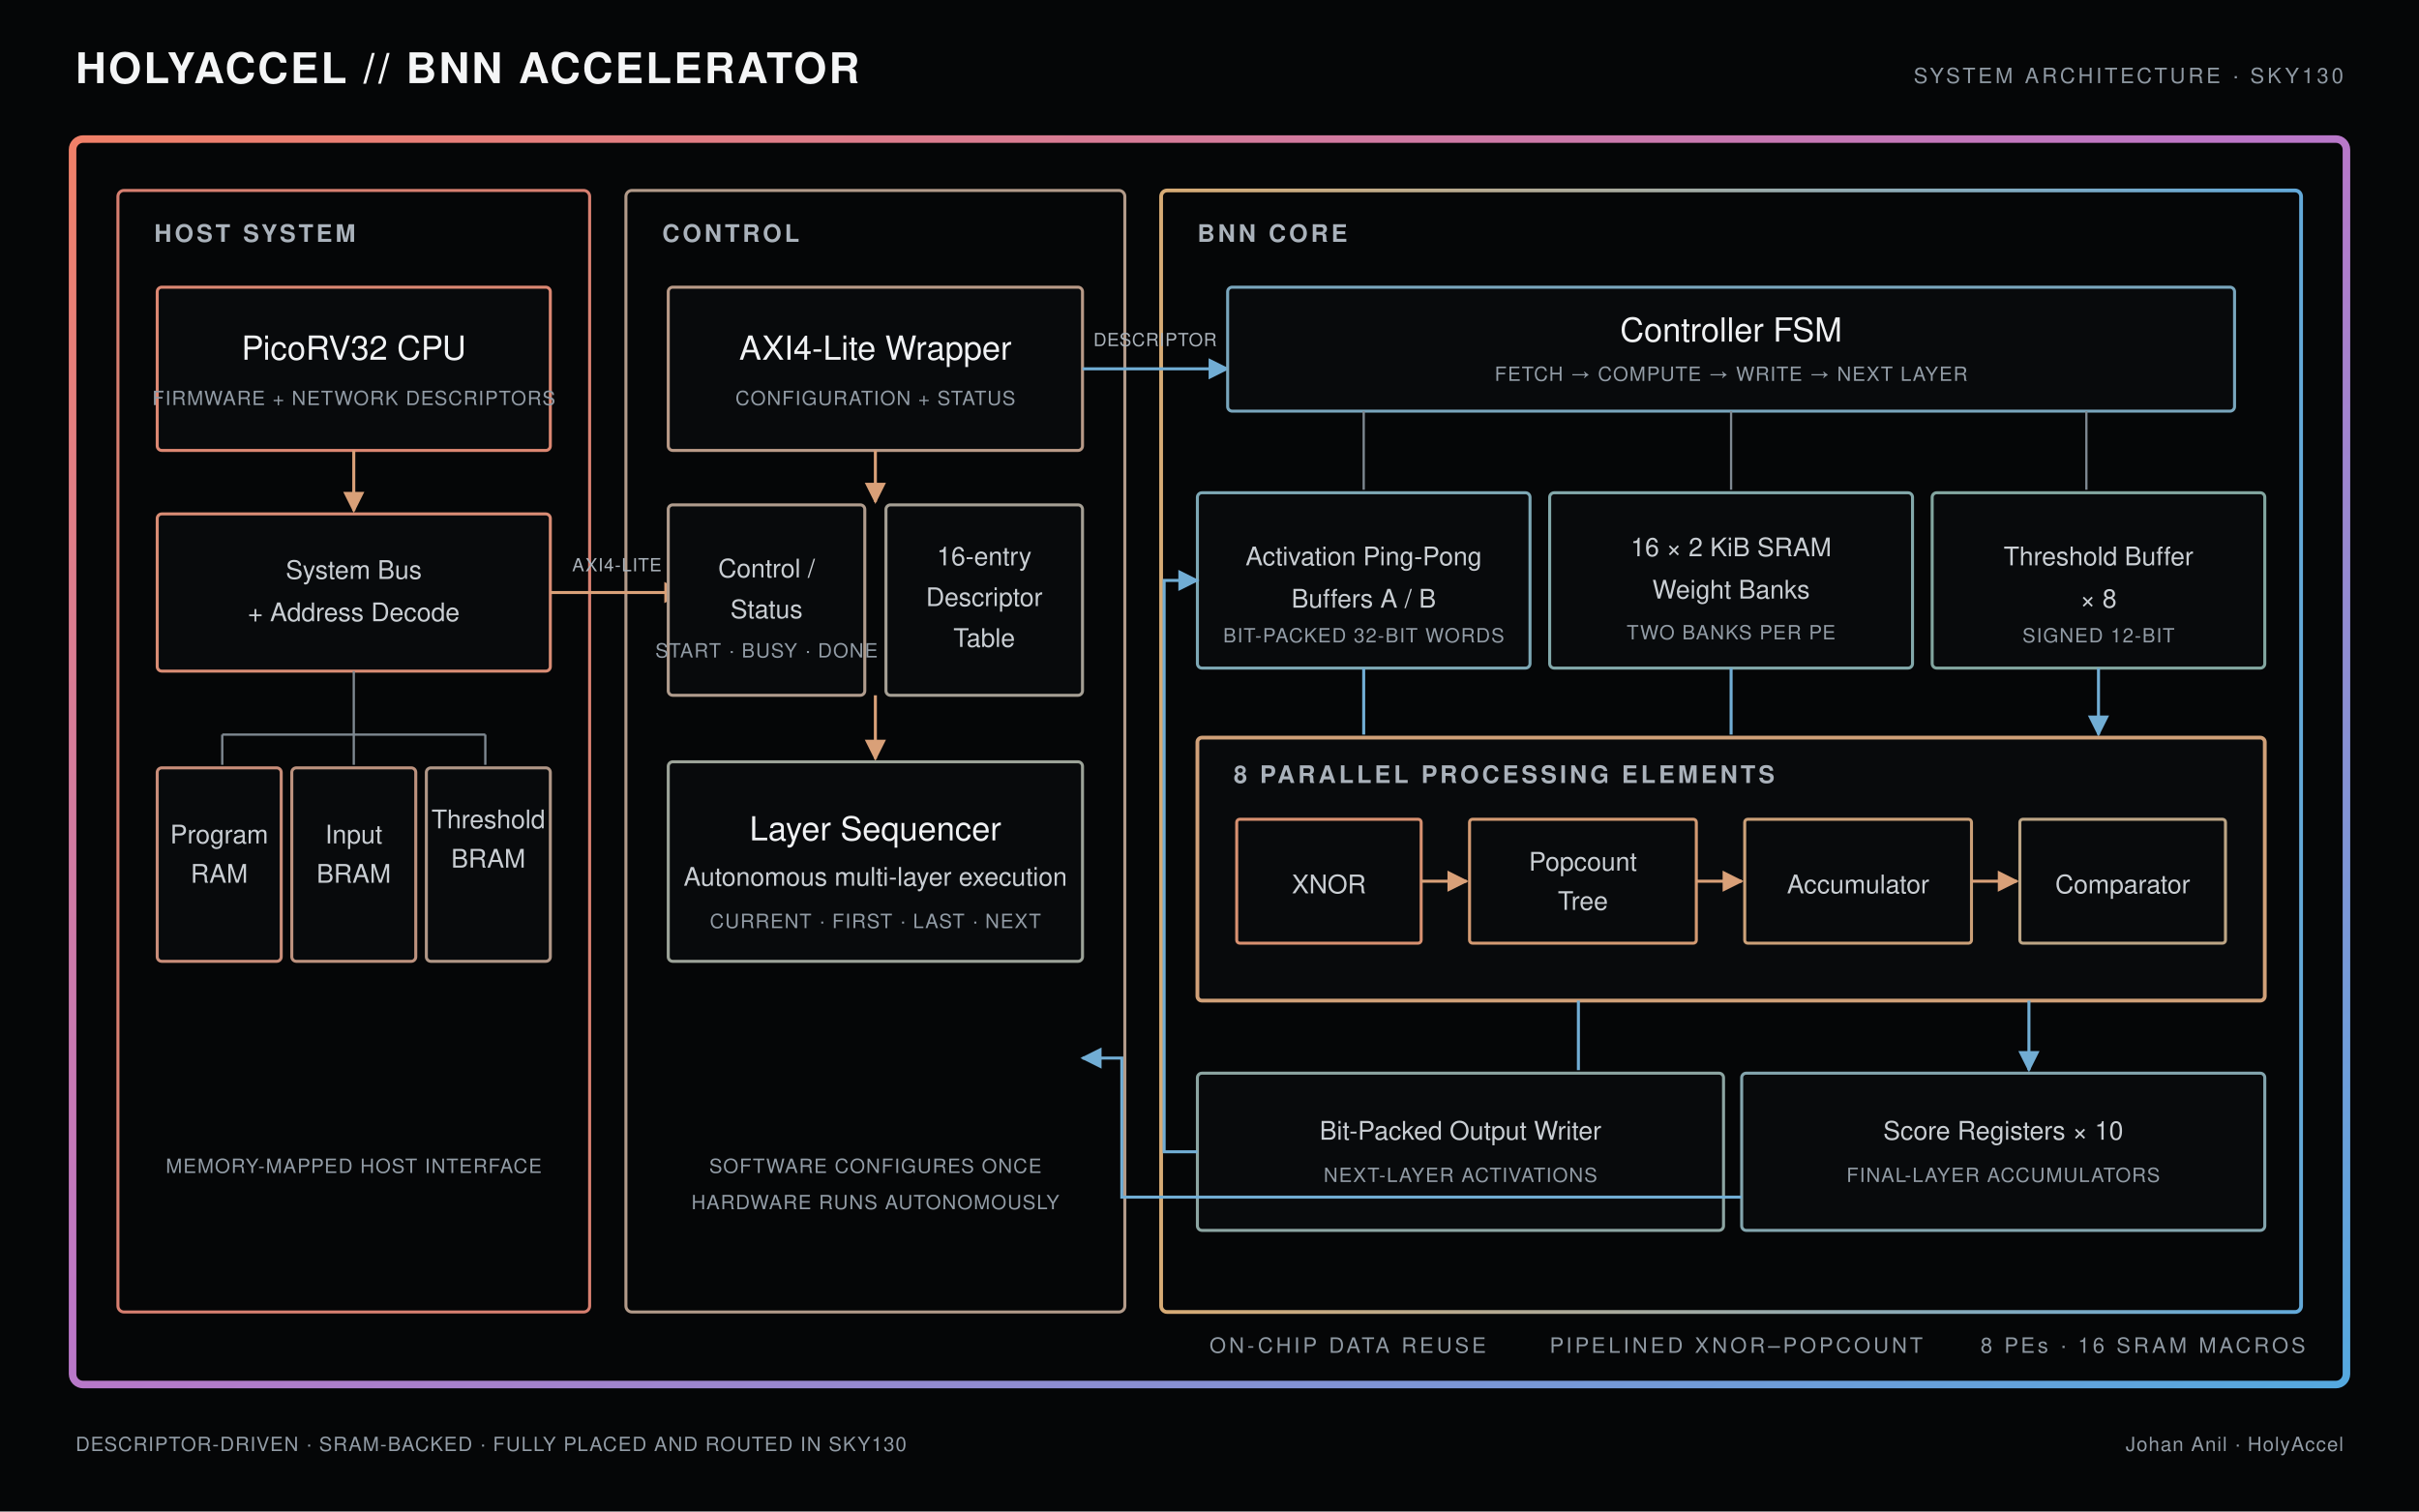
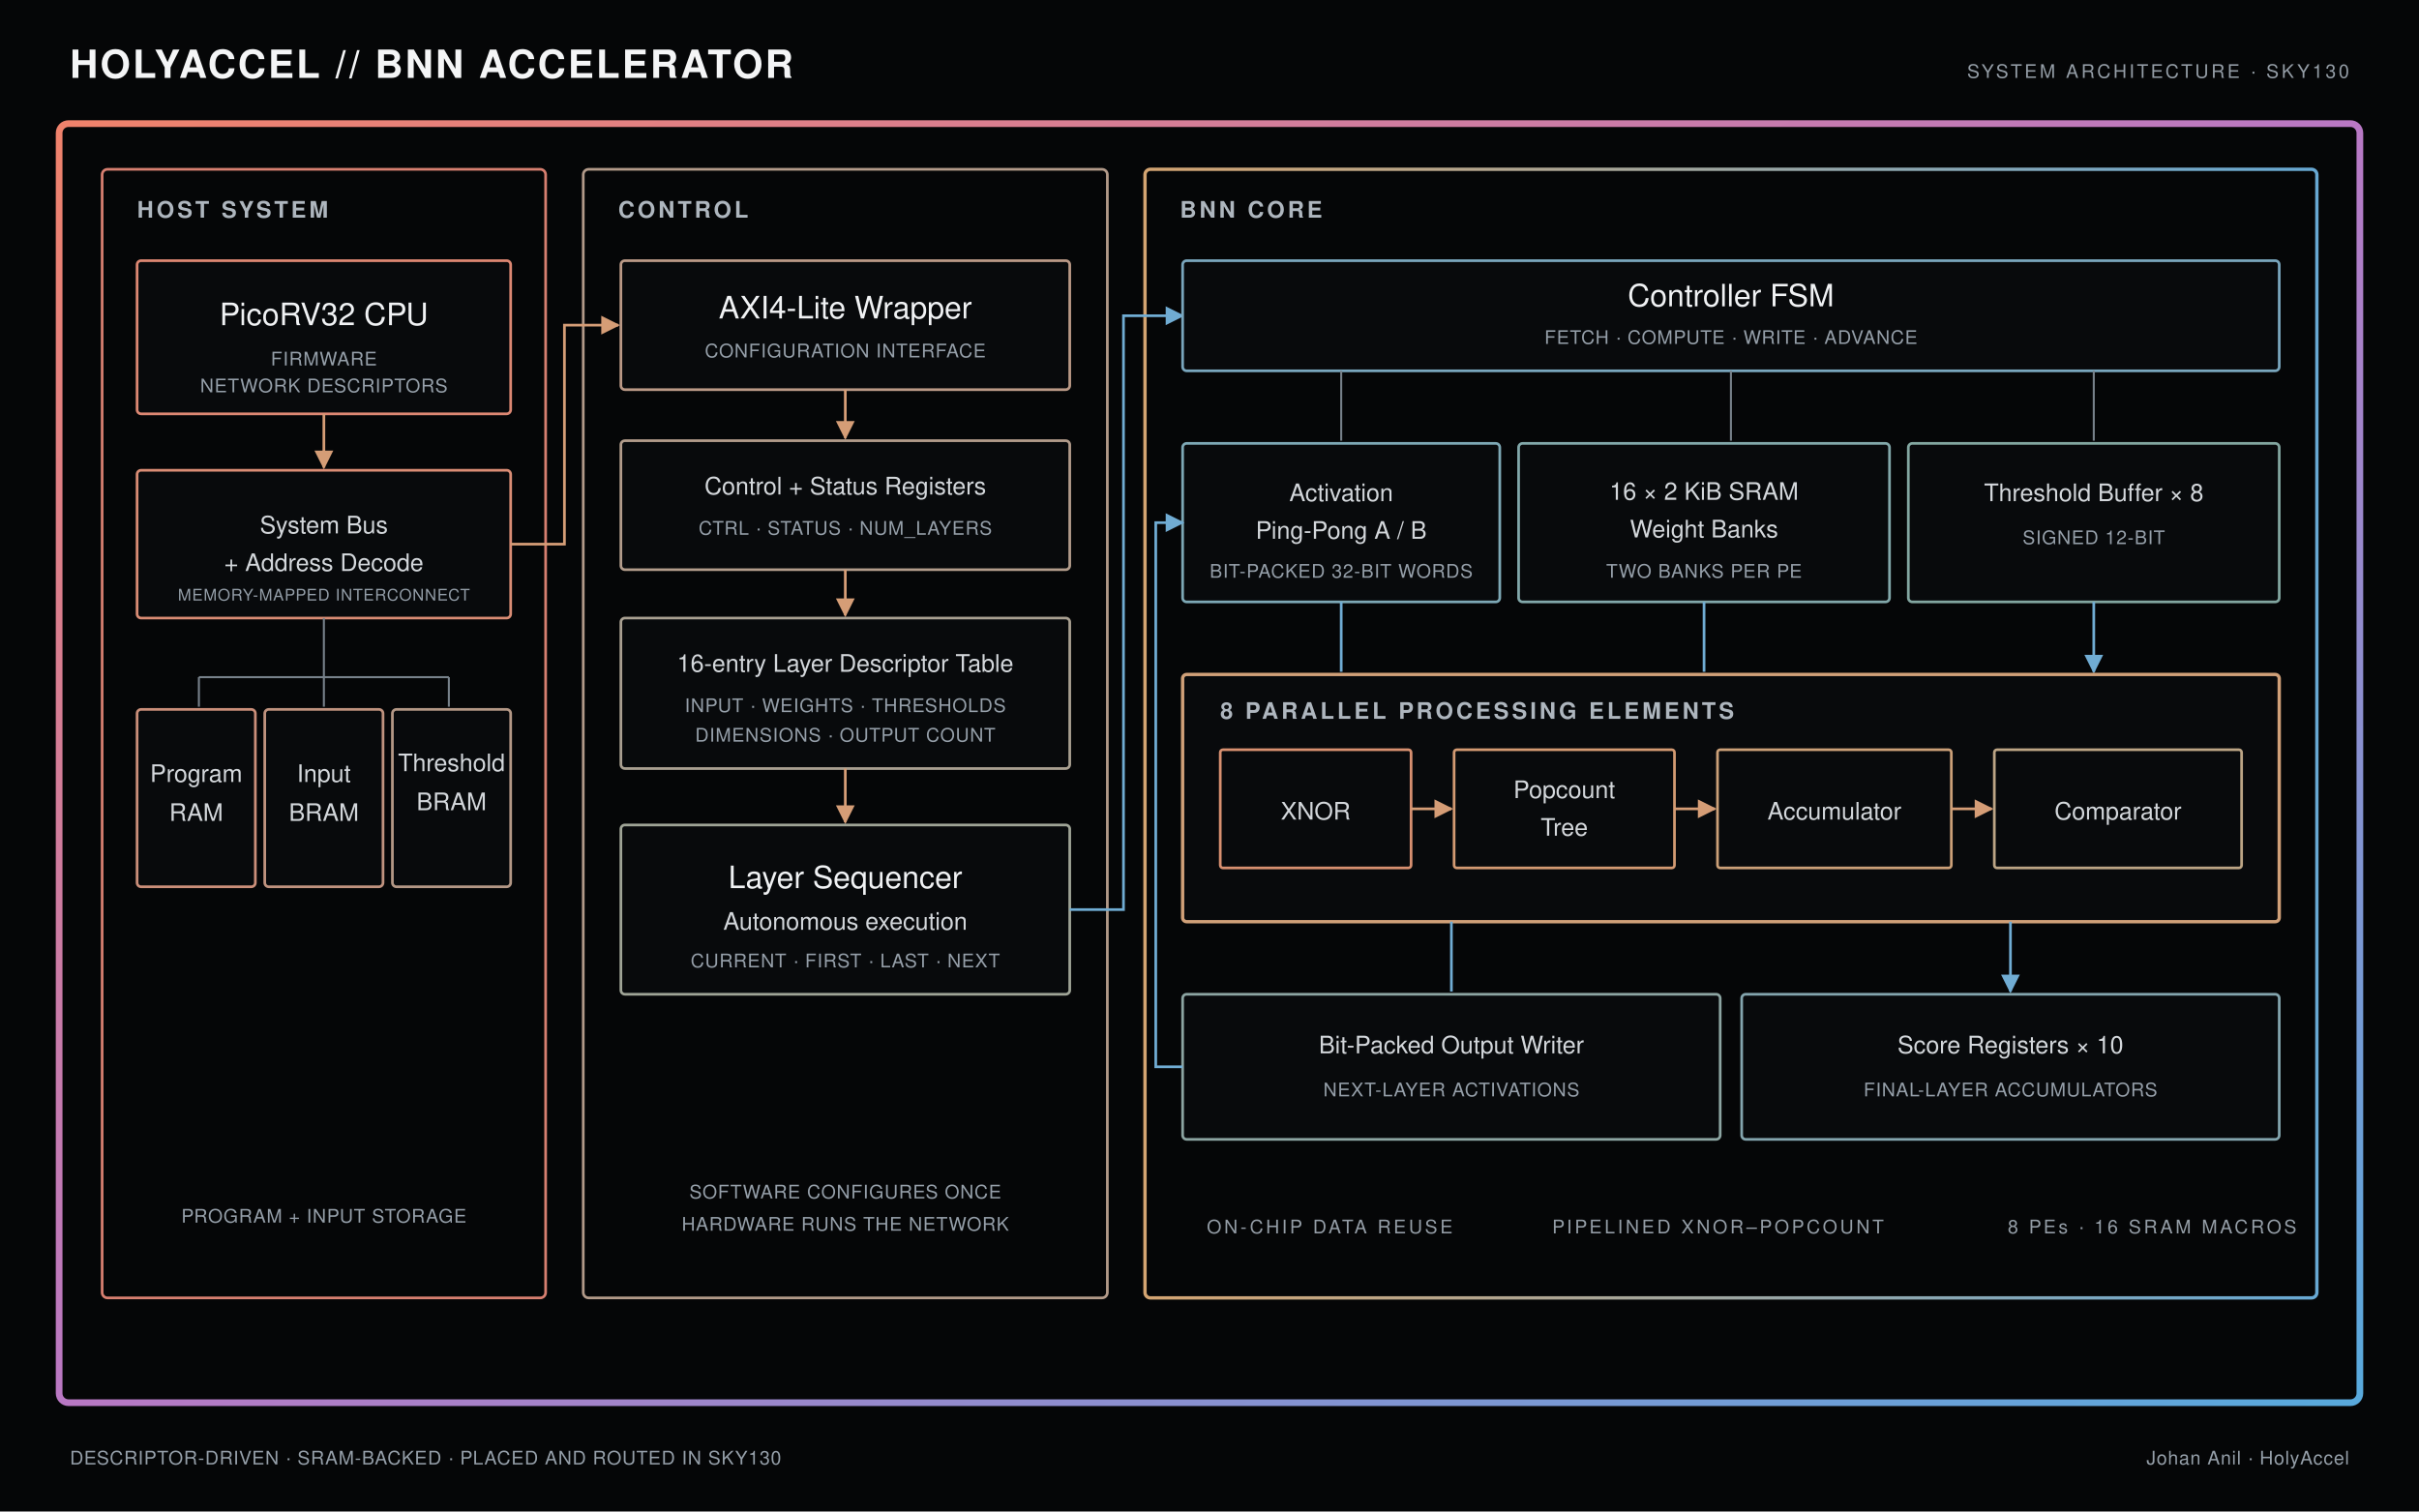
- <svg xmlns="http://www.w3.org/2000/svg" width="1600" height="1000" viewBox="0 0 1600 1000" role="img" aria-labelledby="title desc">
+ <svg xmlns="http://www.w3.org/2000/svg" width="1800" height="1125" viewBox="0 0 1800 1125" role="img" aria-labelledby="title desc">
  <defs>
    <linearGradient id="chipStroke" x1="0" y1="0" x2="1" y2="1">
-       <stop offset="0" stop-color="#f08068" />
-       <stop offset="0.48" stop-color="#bc76c8" />
-       <stop offset="1" stop-color="#55a9df" />
+       <stop offset="0" stop-color="#ef826c" />
+       <stop offset="0.50" stop-color="#b978c4" />
+       <stop offset="1" stop-color="#59a9dc" />
    </linearGradient>
    <linearGradient id="coreStroke" x1="0" y1="0" x2="1" y2="0">
-       <stop offset="0" stop-color="#d7ab75" />
-       <stop offset="1" stop-color="#63a9d9" />
+       <stop offset="0" stop-color="#d3a471" />
+       <stop offset="1" stop-color="#67a8d3" />
    </linearGradient>
    <marker id="arrowWarm" viewBox="0 0 10 10" refX="9" refY="5" markerWidth="7" markerHeight="7" orient="auto-start-reverse">
-       <path d="M 0 0 L 10 5 L 0 10 z" fill="#d9a078" />
+       <path d="M0 0 L10 5 L0 10 Z" fill="#d59d76" />
    </marker>
    <marker id="arrowCool" viewBox="0 0 10 10" refX="9" refY="5" markerWidth="7" markerHeight="7" orient="auto-start-reverse">
-       <path d="M 0 0 L 10 5 L 0 10 z" fill="#71add4" />
+       <path d="M0 0 L10 5 L0 10 Z" fill="#70acd3" />
    </marker>
    <style>
-       .title { font-family: "Helvetica Neue", Helvetica, Arial, sans-serif; font-size: 28px; font-weight: 600; letter-spacing: 1.5px; fill: #f4f5f6; }
-       .meta { font-family: "Helvetica Neue", Helvetica, Arial, sans-serif; font-size: 14px; font-weight: 500; letter-spacing: 2px; fill: #8f99a3; }
-       .section { font-family: "Helvetica Neue", Helvetica, Arial, sans-serif; font-size: 16px; font-weight: 600; letter-spacing: 2px; fill: #aab2bb; }
-       .label { font-family: "Helvetica Neue", Helvetica, Arial, sans-serif; font-size: 22px; font-weight: 500; fill: #f0f2f4; }
-       .small { font-family: "Helvetica Neue", Helvetica, Arial, sans-serif; font-size: 17px; font-weight: 400; fill: #c9ced3; }
-       .tiny { font-family: "Helvetica Neue", Helvetica, Arial, sans-serif; font-size: 13px; font-weight: 500; letter-spacing: .7px; fill: #929ca6; }
-       .micro { font-family: "Helvetica Neue", Helvetica, Arial, sans-serif; font-size: 12px; font-weight: 500; letter-spacing: .5px; fill: #aab2ba; }
+       .title { font-family: "Helvetica Neue", Helvetica, Arial, sans-serif; font-size: 29px; font-weight: 600; letter-spacing: 1.6px; fill: #f4f5f6; }
+       .meta { font-family: "Helvetica Neue", Helvetica, Arial, sans-serif; font-size: 14px; font-weight: 500; letter-spacing: 2px; fill: #949da6; }
+       .section { font-family: "Helvetica Neue", Helvetica, Arial, sans-serif; font-size: 17px; font-weight: 600; letter-spacing: 2.2px; fill: #aeb6be; }
+       .label { font-family: "Helvetica Neue", Helvetica, Arial, sans-serif; font-size: 23px; font-weight: 500; fill: #f0f2f4; }
+       .body { font-family: "Helvetica Neue", Helvetica, Arial, sans-serif; font-size: 18px; font-weight: 400; fill: #d3d7db; }
+       .small { font-family: "Helvetica Neue", Helvetica, Arial, sans-serif; font-size: 14px; font-weight: 500; letter-spacing: .55px; fill: #959fa9; }
+       .micro { font-family: "Helvetica Neue", Helvetica, Arial, sans-serif; font-size: 12px; font-weight: 500; letter-spacing: .55px; fill: #929ca6; }
      .box { fill: #080a0c; stroke-width: 2; }
-       .wireWarm { fill: none; stroke: #d9a078; stroke-width: 2; marker-end: url(#arrowWarm); }
-       .wireCool { fill: none; stroke: #71add4; stroke-width: 2; marker-end: url(#arrowCool); }
-       .wirePlain { fill: none; stroke: #7f8992; stroke-width: 1.5; }
+       .wireWarm { fill: none; stroke: #d59d76; stroke-width: 2; marker-end: url(#arrowWarm); }
+       .wireCool { fill: none; stroke: #70acd3; stroke-width: 2; marker-end: url(#arrowCool); }
+       .wirePlain { fill: none; stroke: #77818a; stroke-width: 1.5; }
    </style>
  </defs>
-   <rect width="1600" height="1000" fill="#050607" />
-   <text x="50" y="55" class="title">HOLYACCEL // BNN ACCELERATOR</text>
-   <text x="1550" y="55" class="meta" text-anchor="end">SYSTEM ARCHITECTURE · SKY130</text>
-   <rect x="48" y="92" width="1504" height="824" rx="7" fill="none" stroke="url(#chipStroke)" stroke-width="5" />
-   <rect x="78" y="126" width="312" height="742" rx="4" fill="none" stroke="#d77f70" stroke-width="2" />
-   <text x="102" y="160" class="section">HOST SYSTEM</text>
-   <rect x="104" y="190" width="260" height="108" rx="3" class="box" stroke="#dc8772" />
-   <text x="234" y="238" class="label" text-anchor="middle">PicoRV32 CPU</text>
-   <text x="234" y="268" class="tiny" text-anchor="middle">FIRMWARE + NETWORK DESCRIPTORS</text>
-   <path d="M234 298 V338" class="wireWarm" />
-   <rect x="104" y="340" width="260" height="104" rx="3" class="box" stroke="#d98c74" />
-   <text x="234" y="383" class="small" text-anchor="middle">System Bus</text>
-   <text x="234" y="411" class="small" text-anchor="middle">+ Address Decode</text>
-   <path d="M234 444 V486 M147 486 H321" class="wirePlain" />
-   <path d="M147 486 V506 M234 486 V506 M321 486 V506" class="wirePlain" />
-   <rect x="104" y="508" width="82" height="128" rx="3" class="box" stroke="#c98d79" />
-   <text x="145" y="558" class="small" text-anchor="middle">Program</text>
-   <text x="145" y="584" class="small" text-anchor="middle">RAM</text>
-   <rect x="193" y="508" width="82" height="128" rx="3" class="box" stroke="#bd927e" />
-   <text x="234" y="558" class="small" text-anchor="middle">Input</text>
-   <text x="234" y="584" class="small" text-anchor="middle">BRAM</text>
-   <rect x="282" y="508" width="82" height="128" rx="3" class="box" stroke="#b09686" />
-   <text x="323" y="548" class="small" text-anchor="middle">Threshold</text>
-   <text x="323" y="574" class="small" text-anchor="middle">BRAM</text>
-   <text x="234" y="776" class="tiny" text-anchor="middle">MEMORY-MAPPED HOST INTERFACE</text>
-   <rect x="414" y="126" width="330" height="742" rx="4" fill="none" stroke="#b29a89" stroke-width="2" />
-   <text x="438" y="160" class="section">CONTROL</text>
-   <path d="M364 392 H452" class="wireWarm" />
-   <text x="408" y="378" class="micro" text-anchor="middle">AXI4-LITE</text>
-   <rect x="442" y="190" width="274" height="108" rx="3" class="box" stroke="#b99a87" />
-   <text x="579" y="238" class="label" text-anchor="middle">AXI4-Lite Wrapper</text>
-   <text x="579" y="268" class="tiny" text-anchor="middle">CONFIGURATION + STATUS</text>
-   <path d="M579 298 V332" class="wireWarm" />
-   <rect x="442" y="334" width="130" height="126" rx="3" class="box" stroke="#b09c8d" />
-   <text x="507" y="382" class="small" text-anchor="middle">Control /</text>
-   <text x="507" y="409" class="small" text-anchor="middle">Status</text>
-   <text x="507" y="435" class="tiny" text-anchor="middle">START · BUSY · DONE</text>
-   <rect x="586" y="334" width="130" height="126" rx="3" class="box" stroke="#a59f94" />
-   <text x="651" y="374" class="small" text-anchor="middle">16-entry</text>
-   <text x="651" y="401" class="small" text-anchor="middle">Descriptor</text>
-   <text x="651" y="428" class="small" text-anchor="middle">Table</text>
-   <path d="M579 460 V502" class="wireWarm" />
-   <rect x="442" y="504" width="274" height="132" rx="3" class="box" stroke="#9ca398" />
-   <text x="579" y="556" class="label" text-anchor="middle">Layer Sequencer</text>
-   <text x="579" y="586" class="small" text-anchor="middle">Autonomous multi-layer execution</text>
-   <text x="579" y="614" class="tiny" text-anchor="middle">CURRENT · FIRST · LAST · NEXT</text>
-   <text x="579" y="776" class="tiny" text-anchor="middle">SOFTWARE CONFIGURES ONCE</text>
-   <text x="579" y="800" class="tiny" text-anchor="middle">HARDWARE RUNS AUTONOMOUSLY</text>
-   <rect x="768" y="126" width="754" height="742" rx="4" fill="none" stroke="url(#coreStroke)" stroke-width="2.5" />
-   <text x="792" y="160" class="section">BNN CORE</text>
-   <path d="M716 244 H812" class="wireCool" />
-   <text x="764" y="229" class="micro" text-anchor="middle">DESCRIPTOR</text>
-   <rect x="812" y="190" width="666" height="82" rx="3" class="box" stroke="#79a6bd" />
-   <text x="1145" y="226" class="label" text-anchor="middle">Controller FSM</text>
-   <text x="1145" y="252" class="tiny" text-anchor="middle">FETCH → COMPUTE → WRITE → NEXT LAYER</text>
-   <path d="M902 272 V324 M1145 272 V324 M1380 272 V324" class="wirePlain" />
-   <rect x="792" y="326" width="220" height="116" rx="3" class="box" stroke="#7da8b5" />
-   <text x="902" y="374" class="small" text-anchor="middle">Activation Ping-Pong</text>
-   <text x="902" y="402" class="small" text-anchor="middle">Buffers A / B</text>
-   <text x="902" y="425" class="tiny" text-anchor="middle">BIT-PACKED 32-BIT WORDS</text>
-   <rect x="1025" y="326" width="240" height="116" rx="3" class="box" stroke="#82a8aa" />
-   <text x="1145" y="368" class="small" text-anchor="middle">16 × 2 KiB SRAM</text>
-   <text x="1145" y="396" class="small" text-anchor="middle">Weight Banks</text>
-   <text x="1145" y="423" class="tiny" text-anchor="middle">TWO BANKS PER PE</text>
-   <rect x="1278" y="326" width="220" height="116" rx="3" class="box" stroke="#82a6a0" />
-   <text x="1388" y="374" class="small" text-anchor="middle">Threshold Buffer</text>
-   <text x="1388" y="402" class="small" text-anchor="middle">× 8</text>
-   <text x="1388" y="425" class="tiny" text-anchor="middle">SIGNED 12-BIT</text>
-   <path d="M902 442 V486 M1145 442 V486 M1388 442 V486" class="wireCool" />
-   <rect x="792" y="488" width="706" height="174" rx="3" fill="#080a0c" stroke="#d0a078" stroke-width="2.5" />
-   <text x="816" y="518" class="section">8 PARALLEL PROCESSING ELEMENTS</text>
-   <rect x="818" y="542" width="122" height="82" rx="2" class="box" stroke="#d79070" />
-   <text x="879" y="591" class="small" text-anchor="middle">XNOR</text>
-   <path d="M940 583 H970" class="wireWarm" />
-   <rect x="972" y="542" width="150" height="82" rx="2" class="box" stroke="#d39a72" />
-   <text x="1047" y="576" class="small" text-anchor="middle">Popcount</text>
-   <text x="1047" y="602" class="small" text-anchor="middle">Tree</text>
-   <path d="M1122 583 H1152" class="wireWarm" />
-   <rect x="1154" y="542" width="150" height="82" rx="2" class="box" stroke="#cba078" />
-   <text x="1229" y="591" class="small" text-anchor="middle">Accumulator</text>
-   <path d="M1304 583 H1334" class="wireWarm" />
-   <rect x="1336" y="542" width="136" height="82" rx="2" class="box" stroke="#bca585" />
-   <text x="1404" y="591" class="small" text-anchor="middle">Comparator</text>
-   <path d="M1044 662 V708 M1342 662 V708" class="wireCool" />
-   <rect x="792" y="710" width="348" height="104" rx="3" class="box" stroke="#8ca5a2" />
-   <text x="966" y="754" class="small" text-anchor="middle">Bit-Packed Output Writer</text>
-   <text x="966" y="782" class="tiny" text-anchor="middle">NEXT-LAYER ACTIVATIONS</text>
-   <rect x="1152" y="710" width="346" height="104" rx="3" class="box" stroke="#83a5ae" />
-   <text x="1325" y="754" class="small" text-anchor="middle">Score Registers × 10</text>
-   <text x="1325" y="782" class="tiny" text-anchor="middle">FINAL-LAYER ACCUMULATORS</text>
-   <path d="M792 762 H770 V384 H792" class="wireCool" />
-   <path d="M1152 792 H742 V700 H716" class="wireCool" />
-   <text x="800" y="895" class="meta">ON-CHIP DATA REUSE</text>
-   <text x="1025" y="895" class="meta">PIPELINED XNOR–POPCOUNT</text>
-   <text x="1310" y="895" class="meta">8 PEs · 16 SRAM MACROS</text>
-   <text x="50" y="960" class="tiny">DESCRIPTOR-DRIVEN · SRAM-BACKED · FULLY PLACED AND ROUTED IN SKY130</text>
-   <text x="1550" y="960" class="tiny" text-anchor="end">Johan Anil · HolyAccel</text>
+   <rect width="1800" height="1125" fill="#050607" />
+   <text x="52" y="58" class="title">HOLYACCEL // BNN ACCELERATOR</text>
+   <text x="1748" y="58" class="meta" text-anchor="end">SYSTEM ARCHITECTURE · SKY130</text>
+   <rect x="44" y="92" width="1712" height="952" rx="7" fill="none" stroke="url(#chipStroke)" stroke-width="5" />
+   <rect x="76" y="126" width="330" height="840" rx="4" fill="none" stroke="#d77f70" stroke-width="2" />
+   <text x="102" y="162" class="section">HOST SYSTEM</text>
+   <rect x="102" y="194" width="278" height="114" rx="3" class="box" stroke="#dc8772" />
+   <text x="241" y="242" class="label" text-anchor="middle">PicoRV32 CPU</text>
+   <text x="241" y="272" class="small" text-anchor="middle">FIRMWARE</text>
+   <text x="241" y="292" class="small" text-anchor="middle">NETWORK DESCRIPTORS</text>
+   <path d="M241 308 V348" class="wireWarm" />
+   <rect x="102" y="350" width="278" height="110" rx="3" class="box" stroke="#d98c74" />
+   <text x="241" y="397" class="body" text-anchor="middle">System Bus</text>
+   <text x="241" y="425" class="body" text-anchor="middle">+ Address Decode</text>
+   <text x="241" y="447" class="micro" text-anchor="middle">MEMORY-MAPPED INTERCONNECT</text>
+   <path d="M241 460 V504 M148 504 H334" class="wirePlain" />
+   <path d="M148 504 V526 M241 504 V526 M334 504 V526" class="wirePlain" />
+   <rect x="102" y="528" width="88" height="132" rx="3" class="box" stroke="#ca8e79" />
+   <text x="146" y="582" class="body" text-anchor="middle">Program</text>
+   <text x="146" y="611" class="body" text-anchor="middle">RAM</text>
+   <rect x="197" y="528" width="88" height="132" rx="3" class="box" stroke="#bf927e" />
+   <text x="241" y="582" class="body" text-anchor="middle">Input</text>
+   <text x="241" y="611" class="body" text-anchor="middle">BRAM</text>
+   <rect x="292" y="528" width="88" height="132" rx="3" class="box" stroke="#b39785" />
+   <text x="336" y="574" class="body" text-anchor="middle">Threshold</text>
+   <text x="336" y="603" class="body" text-anchor="middle">BRAM</text>
+   <text x="241" y="910" class="small" text-anchor="middle">PROGRAM + INPUT STORAGE</text>
+   <rect x="434" y="126" width="390" height="840" rx="4" fill="none" stroke="#b29a89" stroke-width="2" />
+   <text x="460" y="162" class="section">CONTROL</text>
+   <path d="M380 405 H420 V242 H460" class="wireWarm" />
+   <rect x="462" y="194" width="334" height="96" rx="3" class="box" stroke="#ba9986" />
+   <text x="629" y="237" class="label" text-anchor="middle">AXI4-Lite Wrapper</text>
+   <text x="629" y="266" class="small" text-anchor="middle">CONFIGURATION INTERFACE</text>
+   <path d="M629 290 V326" class="wireWarm" />
+   <rect x="462" y="328" width="334" height="96" rx="3" class="box" stroke="#b29c8b" />
+   <text x="629" y="368" class="body" text-anchor="middle">Control + Status Registers</text>
+   <text x="629" y="398" class="small" text-anchor="middle">CTRL · STATUS · NUM_LAYERS</text>
+   <path d="M629 424 V458" class="wireWarm" />
+   <rect x="462" y="460" width="334" height="112" rx="3" class="box" stroke="#a9a091" />
+   <text x="629" y="500" class="body" text-anchor="middle">16-entry Layer Descriptor Table</text>
+   <text x="629" y="530" class="small" text-anchor="middle">INPUT · WEIGHTS · THRESHOLDS</text>
+   <text x="629" y="552" class="small" text-anchor="middle">DIMENSIONS · OUTPUT COUNT</text>
+   <path d="M629 572 V612" class="wireWarm" />
+   <rect x="462" y="614" width="334" height="126" rx="3" class="box" stroke="#9fa496" />
+   <text x="629" y="661" class="label" text-anchor="middle">Layer Sequencer</text>
+   <text x="629" y="692" class="body" text-anchor="middle">Autonomous execution</text>
+   <text x="629" y="720" class="small" text-anchor="middle">CURRENT · FIRST · LAST · NEXT</text>
+   <text x="629" y="892" class="small" text-anchor="middle">SOFTWARE CONFIGURES ONCE</text>
+   <text x="629" y="916" class="small" text-anchor="middle">HARDWARE RUNS THE NETWORK</text>
+   <rect x="852" y="126" width="872" height="840" rx="4" fill="none" stroke="url(#coreStroke)" stroke-width="2.5" />
+   <text x="878" y="162" class="section">BNN CORE</text>
+   <path d="M796 677 H836 V235 H880" class="wireCool" />
+   <rect x="880" y="194" width="816" height="82" rx="3" class="box" stroke="#79a6bd" />
+   <text x="1288" y="228" class="label" text-anchor="middle">Controller FSM</text>
+   <text x="1288" y="256" class="small" text-anchor="middle">FETCH · COMPUTE · WRITE · ADVANCE</text>
+   <path d="M998 276 V328 M1288 276 V328 M1558 276 V328" class="wirePlain" />
+   <rect x="880" y="330" width="236" height="118" rx="3" class="box" stroke="#7da8b5" />
+   <text x="998" y="373" class="body" text-anchor="middle">Activation</text>
+   <text x="998" y="401" class="body" text-anchor="middle">Ping-Pong A / B</text>
+   <text x="998" y="430" class="small" text-anchor="middle">BIT-PACKED 32-BIT WORDS</text>
+   <rect x="1130" y="330" width="276" height="118" rx="3" class="box" stroke="#82a8aa" />
+   <text x="1268" y="372" class="body" text-anchor="middle">16 × 2 KiB SRAM</text>
+   <text x="1268" y="400" class="body" text-anchor="middle">Weight Banks</text>
+   <text x="1268" y="430" class="small" text-anchor="middle">TWO BANKS PER PE</text>
+   <rect x="1420" y="330" width="276" height="118" rx="3" class="box" stroke="#82a6a0" />
+   <text x="1558" y="373" class="body" text-anchor="middle">Threshold Buffer × 8</text>
+   <text x="1558" y="405" class="small" text-anchor="middle">SIGNED 12-BIT</text>
+   <path d="M998 448 V500 M1268 448 V500 M1558 448 V500" class="wireCool" />
+   <rect x="880" y="502" width="816" height="184" rx="3" fill="#080a0c" stroke="#d0a078" stroke-width="2.5" />
+   <text x="908" y="535" class="section">8 PARALLEL PROCESSING ELEMENTS</text>
+   <rect x="908" y="558" width="142" height="88" rx="2" class="box" stroke="#d79070" />
+   <text x="979" y="610" class="body" text-anchor="middle">XNOR</text>
+   <path d="M1050 602 H1080" class="wireWarm" />
+   <rect x="1082" y="558" width="164" height="88" rx="2" class="box" stroke="#d39a72" />
+   <text x="1164" y="594" class="body" text-anchor="middle">Popcount</text>
+   <text x="1164" y="622" class="body" text-anchor="middle">Tree</text>
+   <path d="M1246 602 H1276" class="wireWarm" />
+   <rect x="1278" y="558" width="174" height="88" rx="2" class="box" stroke="#cba078" />
+   <text x="1365" y="610" class="body" text-anchor="middle">Accumulator</text>
+   <path d="M1452 602 H1482" class="wireWarm" />
+   <rect x="1484" y="558" width="184" height="88" rx="2" class="box" stroke="#bca585" />
+   <text x="1576" y="610" class="body" text-anchor="middle">Comparator</text>
+   <path d="M1080 686 V738 M1496 686 V738" class="wireCool" />
+   <rect x="880" y="740" width="400" height="108" rx="3" class="box" stroke="#8ca5a2" />
+   <text x="1080" y="784" class="body" text-anchor="middle">Bit-Packed Output Writer</text>
+   <text x="1080" y="816" class="small" text-anchor="middle">NEXT-LAYER ACTIVATIONS</text>
+   <rect x="1296" y="740" width="400" height="108" rx="3" class="box" stroke="#83a5ae" />
+   <text x="1496" y="784" class="body" text-anchor="middle">Score Registers × 10</text>
+   <text x="1496" y="816" class="small" text-anchor="middle">FINAL-LAYER ACCUMULATORS</text>
+   <path d="M880 794 H860 V389 H880" class="wireCool" />
+   <text x="898" y="918" class="meta">ON-CHIP DATA REUSE</text>
+   <text x="1155" y="918" class="meta">PIPELINED XNOR–POPCOUNT</text>
+   <text x="1494" y="918" class="meta">8 PEs · 16 SRAM MACROS</text>
+   <text x="52" y="1090" class="small">DESCRIPTOR-DRIVEN · SRAM-BACKED · PLACED AND ROUTED IN SKY130</text>
+   <text x="1748" y="1090" class="small" text-anchor="end">Johan Anil · HolyAccel</text>
</svg>
